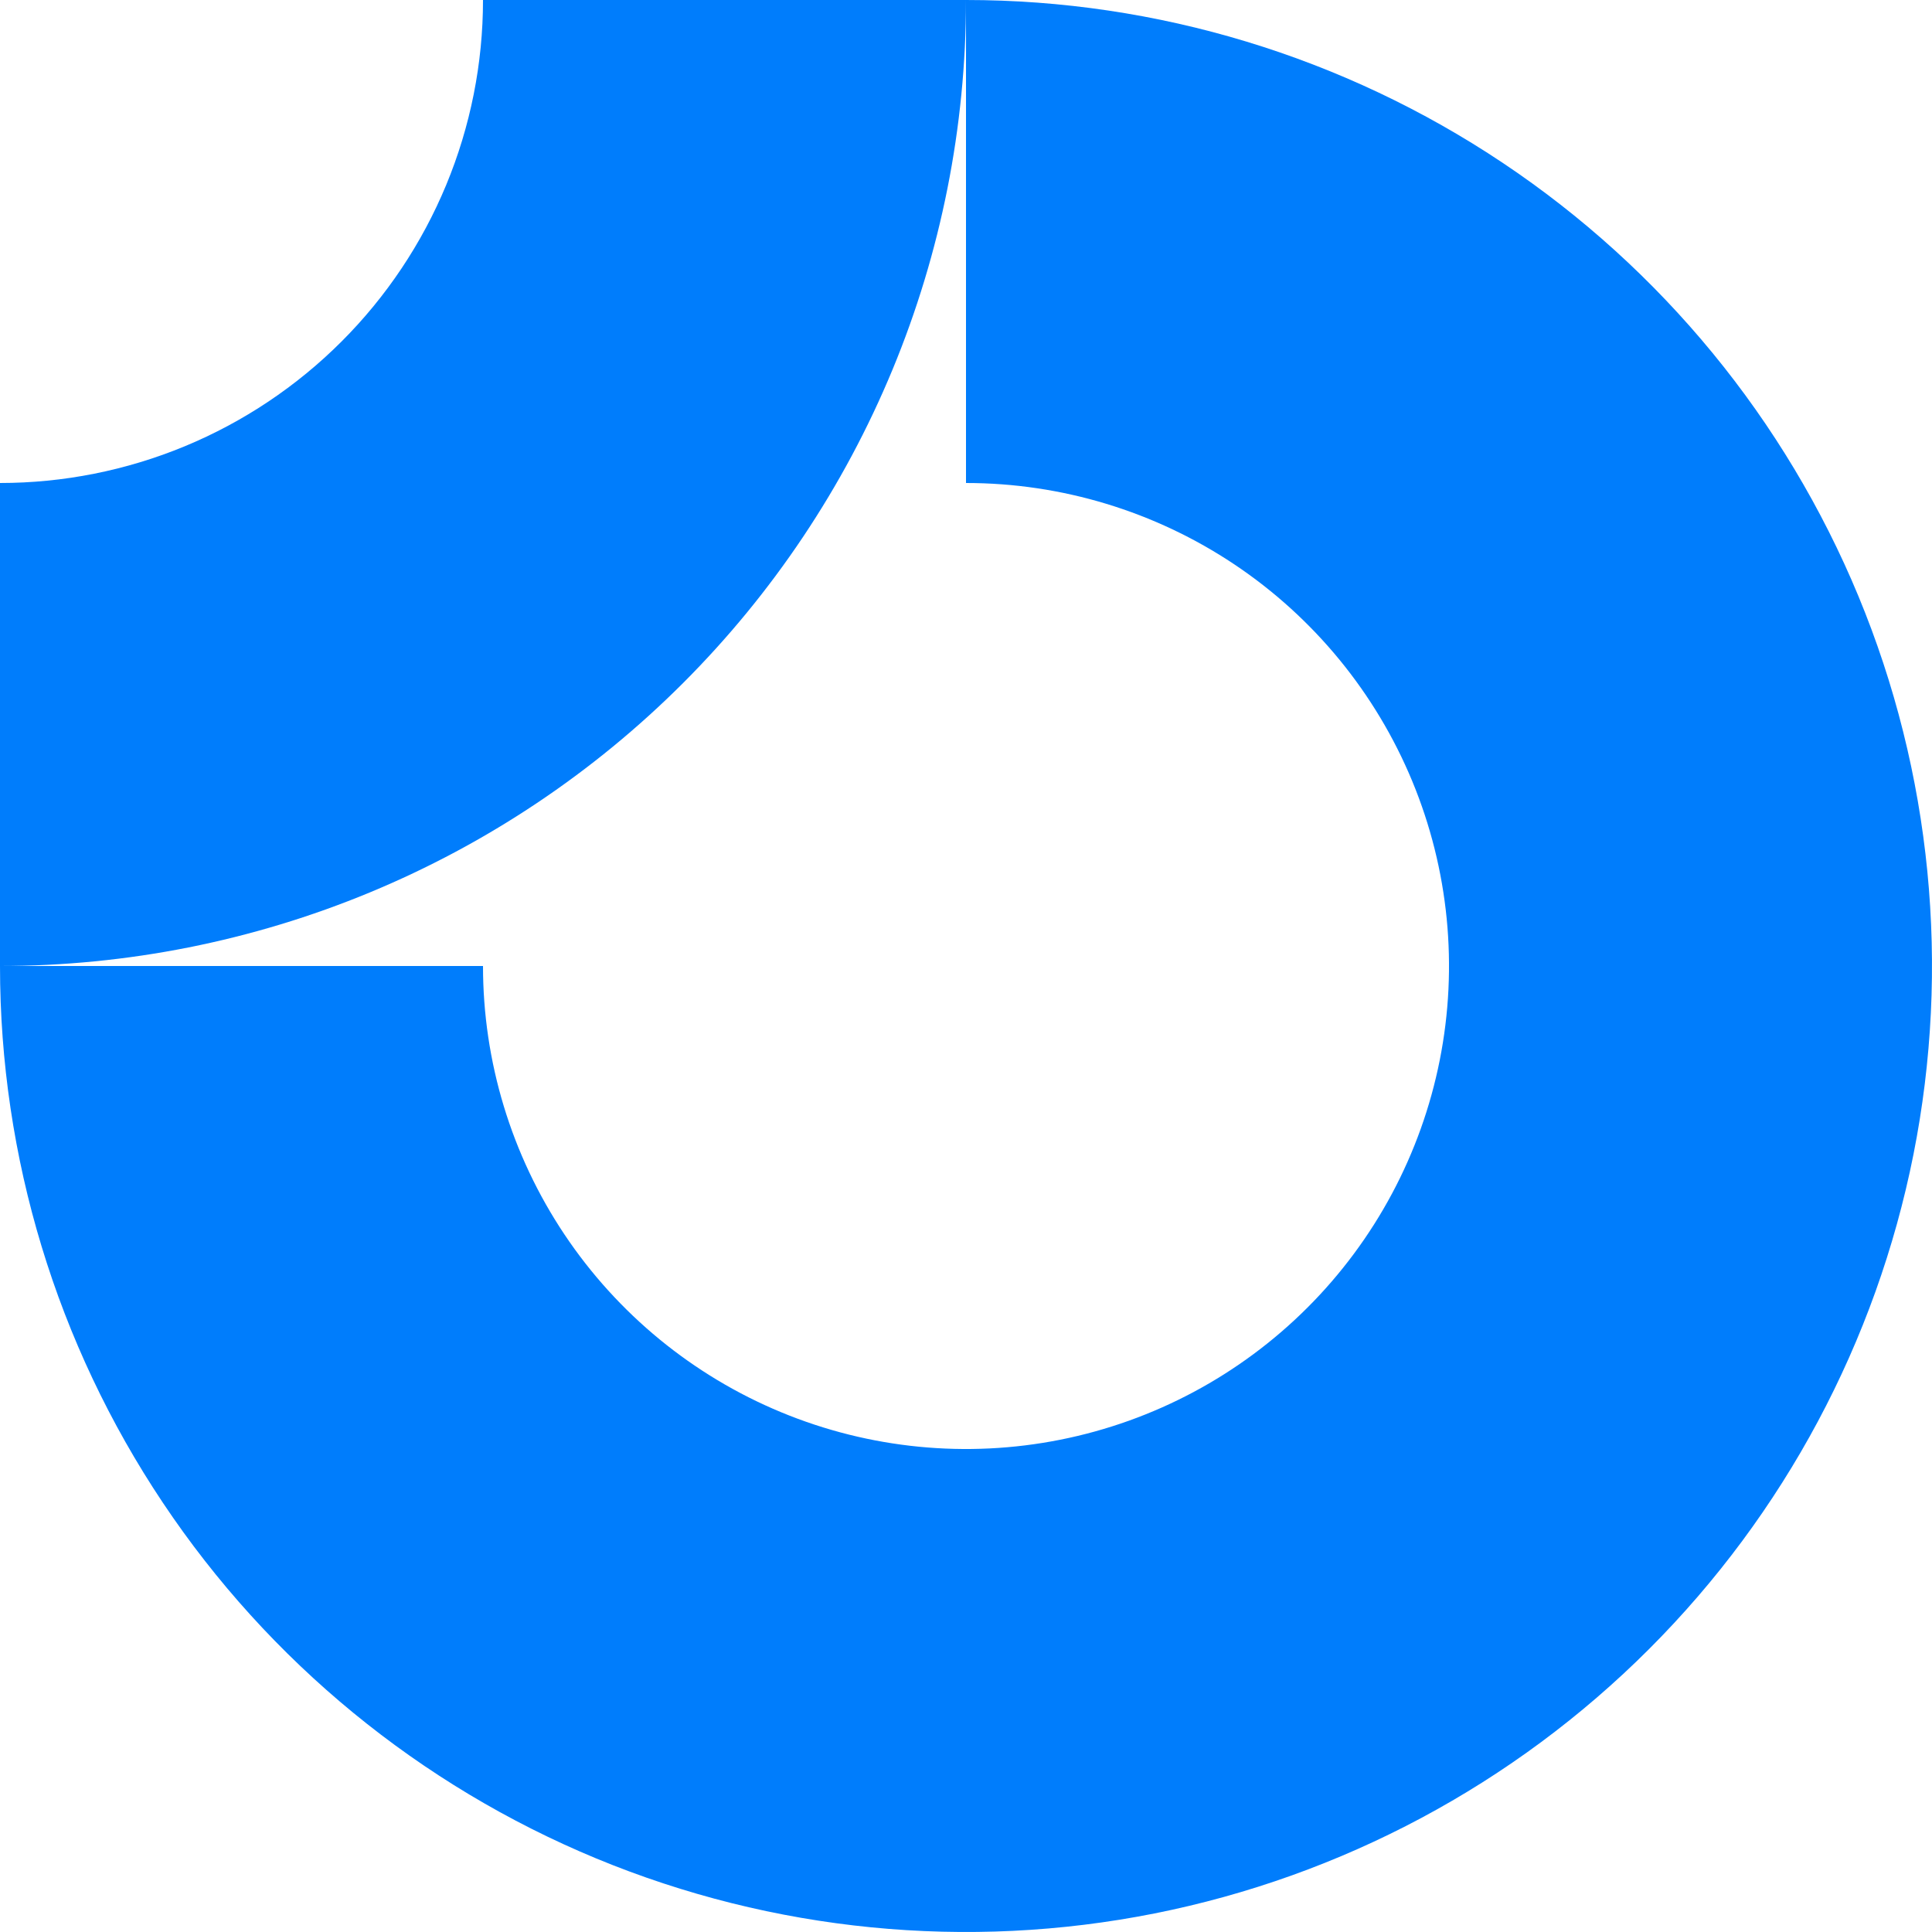
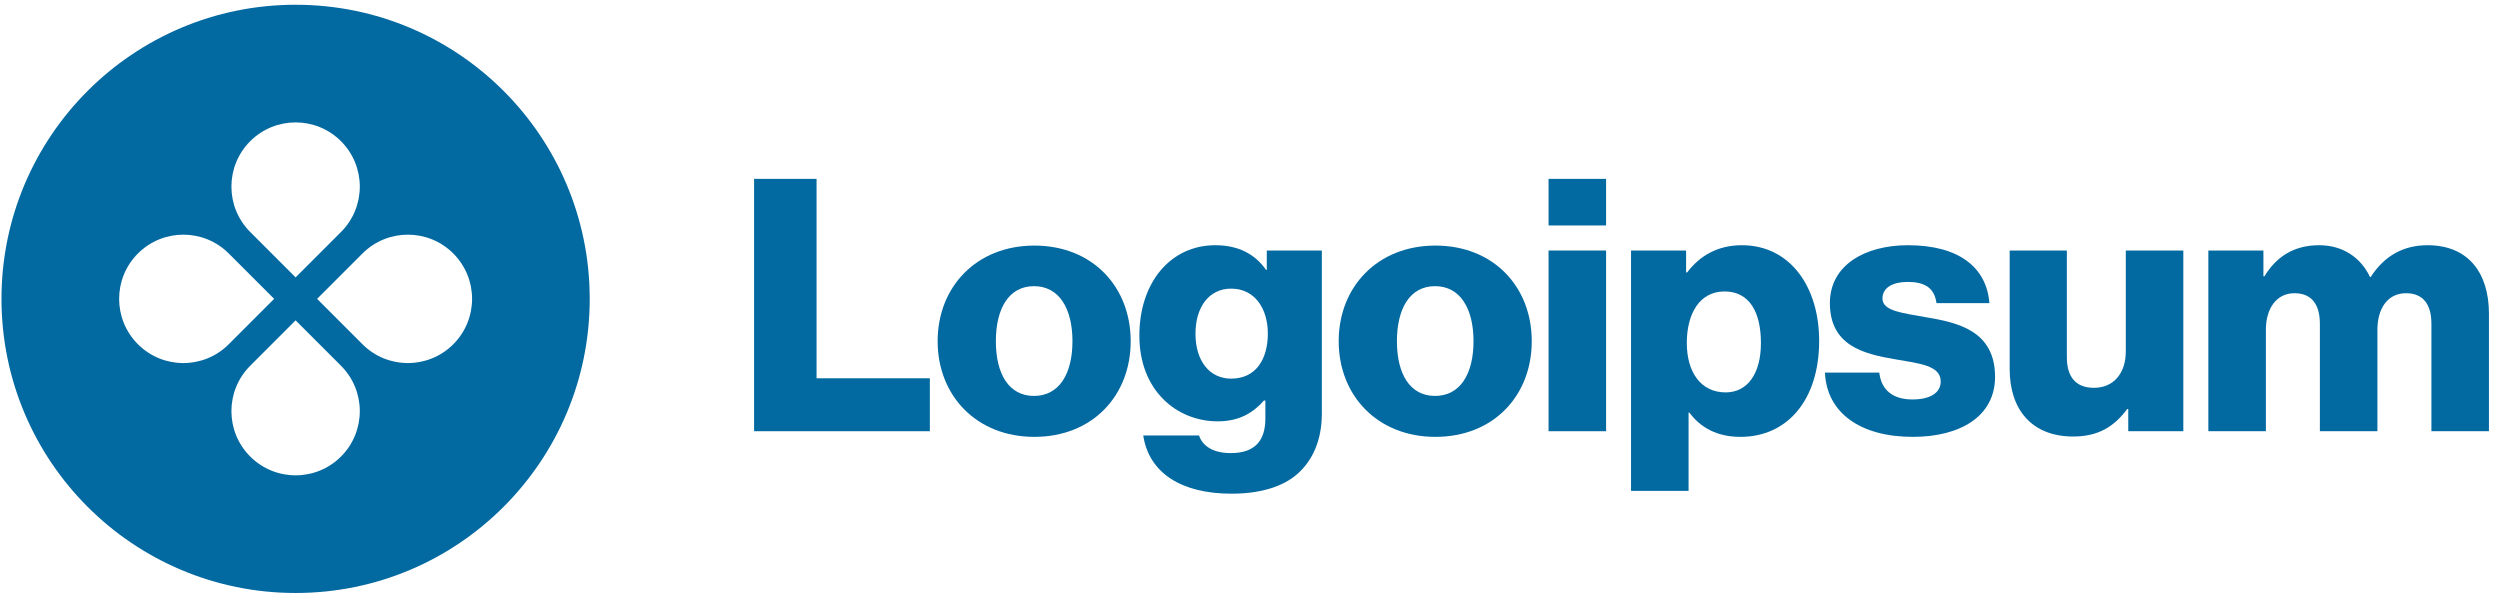
- <svg xmlns="http://www.w3.org/2000/svg" id="logo-86" width="40" height="40" viewBox="0 0 40 40" fill="none">
-   <path class="ccustom" fill-rule="evenodd" clip-rule="evenodd" d="M25.556 11.685C23.911 10.586 21.978 10 20 10V0C23.956 0 27.822 1.173 31.111 3.371C34.4 5.568 36.964 8.692 38.478 12.346C39.991 16.001 40.387 20.022 39.616 23.902C38.844 27.781 36.939 31.345 34.142 34.142C31.345 36.939 27.781 38.844 23.902 39.616C20.022 40.387 16.001 39.991 12.346 38.478C8.692 36.964 5.568 34.4 3.371 31.111C1.173 27.822 0 23.956 0 20H10C10 21.978 10.586 23.911 11.685 25.556C12.784 27.2 14.346 28.482 16.173 29.239C18 29.996 20.011 30.194 21.951 29.808C23.891 29.422 25.672 28.47 27.071 27.071C28.47 25.672 29.422 23.891 29.808 21.951C30.194 20.011 29.996 18 29.239 16.173C28.482 14.346 27.2 12.784 25.556 11.685Z" fill="#007DFC" />
-   <path class="ccustom" fill-rule="evenodd" clip-rule="evenodd" d="M10 5.16562e-07C10 1.313 9.741 2.614 9.239 3.827C8.736 5.04 8 6.142 7.071 7.071C6.142 8 5.04 8.736 3.827 9.239C2.614 9.741 1.313 10 5.4439e-06 10L5.00679e-06 20C2.626 20 5.227 19.483 7.654 18.478C10.08 17.473 12.285 15.999 14.142 14.142C15.999 12.285 17.473 10.08 18.478 7.654C19.483 5.227 20 2.626 20 -3.81469e-06L10 5.16562e-07Z" fill="#007DFC" />
+ <svg xmlns="http://www.w3.org/2000/svg" id="logo-52" width="170" height="41" viewBox="0 0 170 41" fill="none">
+   <path d="M51.278 29.323H63.23V25.723H55.526V12.163H51.278V29.323Z" class="cneutral" fill="#0369a1" />
+   <path d="M70.311 26.923C68.607 26.923 67.719 25.435 67.719 23.203C67.719 20.971 68.607 19.459 70.311 19.459C72.015 19.459 72.927 20.971 72.927 23.203C72.927 25.435 72.015 26.923 70.311 26.923ZM70.335 29.707C74.295 29.707 76.887 26.899 76.887 23.203C76.887 19.507 74.295 16.699 70.335 16.699C66.399 16.699 63.759 19.507 63.759 23.203C63.759 26.899 66.399 29.707 70.335 29.707Z" class="cneutral" fill="#0369a1" />
+   <path d="M83.741 33.571C85.565 33.571 87.173 33.163 88.253 32.203C89.237 31.315 89.885 29.971 89.885 28.123V17.035H86.141V18.355H86.093C85.373 17.323 84.269 16.675 82.637 16.675C79.589 16.675 77.477 19.219 77.477 22.819C77.477 26.587 80.045 28.651 82.805 28.651C84.293 28.651 85.229 28.051 85.949 27.235H86.045V28.459C86.045 29.947 85.349 30.811 83.693 30.811C82.397 30.811 81.749 30.259 81.533 29.611H77.741C78.125 32.179 80.357 33.571 83.741 33.571ZM83.717 25.747C82.253 25.747 81.293 24.547 81.293 22.699C81.293 20.827 82.253 19.627 83.717 19.627C85.349 19.627 86.213 21.019 86.213 22.675C86.213 24.403 85.421 25.747 83.717 25.747Z" class="cneutral" fill="#0369a1" />
+   <path d="M97.583 26.923C95.879 26.923 94.991 25.435 94.991 23.203C94.991 20.971 95.879 19.459 97.583 19.459C99.287 19.459 100.199 20.971 100.199 23.203C100.199 25.435 99.287 26.923 97.583 26.923ZM97.607 29.707C101.567 29.707 104.159 26.899 104.159 23.203C104.159 19.507 101.567 16.699 97.607 16.699C93.671 16.699 91.031 19.507 91.031 23.203C91.031 26.899 93.671 29.707 97.607 29.707Z" class="cneutral" fill="#0369a1" />
+   <path d="M105.302 29.323H109.214V17.035H105.302V29.323ZM105.302 15.331H109.214V12.163H105.302V15.331Z" class="cneutral" fill="#0369a1" />
+   <path d="M110.911 33.379H114.823V28.051H114.871C115.639 29.083 116.767 29.707 118.351 29.707C121.567 29.707 123.703 27.163 123.703 23.179C123.703 19.483 121.711 16.675 118.447 16.675C116.767 16.675 115.567 17.419 114.727 18.523H114.655V17.035H110.911V33.379ZM117.343 26.683C115.663 26.683 114.703 25.315 114.703 23.323C114.703 21.331 115.567 19.819 117.271 19.819C118.951 19.819 119.743 21.211 119.743 23.323C119.743 25.411 118.831 26.683 117.343 26.683Z" class="cneutral" fill="#0369a1" />
+   <path d="M130.072 29.707C133.288 29.707 135.664 28.315 135.664 25.627C135.664 22.483 133.12 21.931 130.96 21.571C129.4 21.283 128.008 21.163 128.008 20.299C128.008 19.531 128.752 19.171 129.712 19.171C130.792 19.171 131.536 19.507 131.68 20.611H135.28C135.088 18.187 133.216 16.675 129.736 16.675C126.832 16.675 124.432 18.019 124.432 20.611C124.432 23.491 126.712 24.067 128.848 24.427C130.48 24.715 131.968 24.835 131.968 25.939C131.968 26.731 131.224 27.163 130.048 27.163C128.752 27.163 127.936 26.563 127.792 25.339H124.096C124.216 28.051 126.472 29.707 130.072 29.707Z" class="cneutral" fill="#0369a1" />
+   <path d="M140.978 29.683C142.682 29.683 143.762 29.011 144.65 27.811H144.722V29.323H148.466V17.035H144.554V23.899C144.554 25.363 143.738 26.371 142.394 26.371C141.146 26.371 140.546 25.627 140.546 24.283V17.035H136.658V25.099C136.658 27.835 138.146 29.683 140.978 29.683Z" class="cneutral" fill="#0369a1" />
+   <path d="M150.168 29.323H154.08V22.435C154.08 20.971 154.8 19.939 156.024 19.939C157.2 19.939 157.752 20.707 157.752 22.027V29.323H161.664V22.435C161.664 20.971 162.36 19.939 163.608 19.939C164.784 19.939 165.336 20.707 165.336 22.027V29.323H169.248V21.331C169.248 18.571 167.856 16.675 165.072 16.675C163.488 16.675 162.168 17.347 161.208 18.835H161.16C160.536 17.515 159.312 16.675 157.704 16.675C155.928 16.675 154.752 17.515 153.984 18.787H153.912V17.035H150.168V29.323Z" class="cneutral" fill="#0369a1" />
+   <path fill-rule="evenodd" clip-rule="evenodd" d="M20.101 40.323C31.147 40.323 40.101 31.369 40.101 20.323C40.101 9.278 31.147 0.323 20.101 0.323C9.056 0.323 0.101 9.278 0.101 20.323C0.101 31.369 9.056 40.323 20.101 40.323ZM23.188 15.776C24.893 14.071 24.893 11.307 23.188 9.602C21.483 7.897 18.719 7.897 17.015 9.602C15.31 11.307 15.31 14.071 17.015 15.776L20.101 18.863L23.188 15.776ZM24.649 23.41C26.354 25.115 29.118 25.115 30.823 23.41C32.528 21.705 32.528 18.941 30.823 17.236C29.118 15.531 26.354 15.531 24.649 17.236L21.562 20.323L24.649 23.41ZM23.188 31.045C24.893 29.34 24.893 26.576 23.188 24.871L20.101 21.784L17.015 24.871C15.31 26.576 15.31 29.34 17.015 31.045C18.719 32.749 21.483 32.749 23.188 31.045ZM9.38 23.41C7.675 21.705 7.675 18.941 9.38 17.236C11.085 15.531 13.849 15.531 15.554 17.236L18.641 20.323L15.554 23.41C13.849 25.115 11.085 25.115 9.38 23.41Z" class="ccustom" fill="#0369a1" />
</svg>
